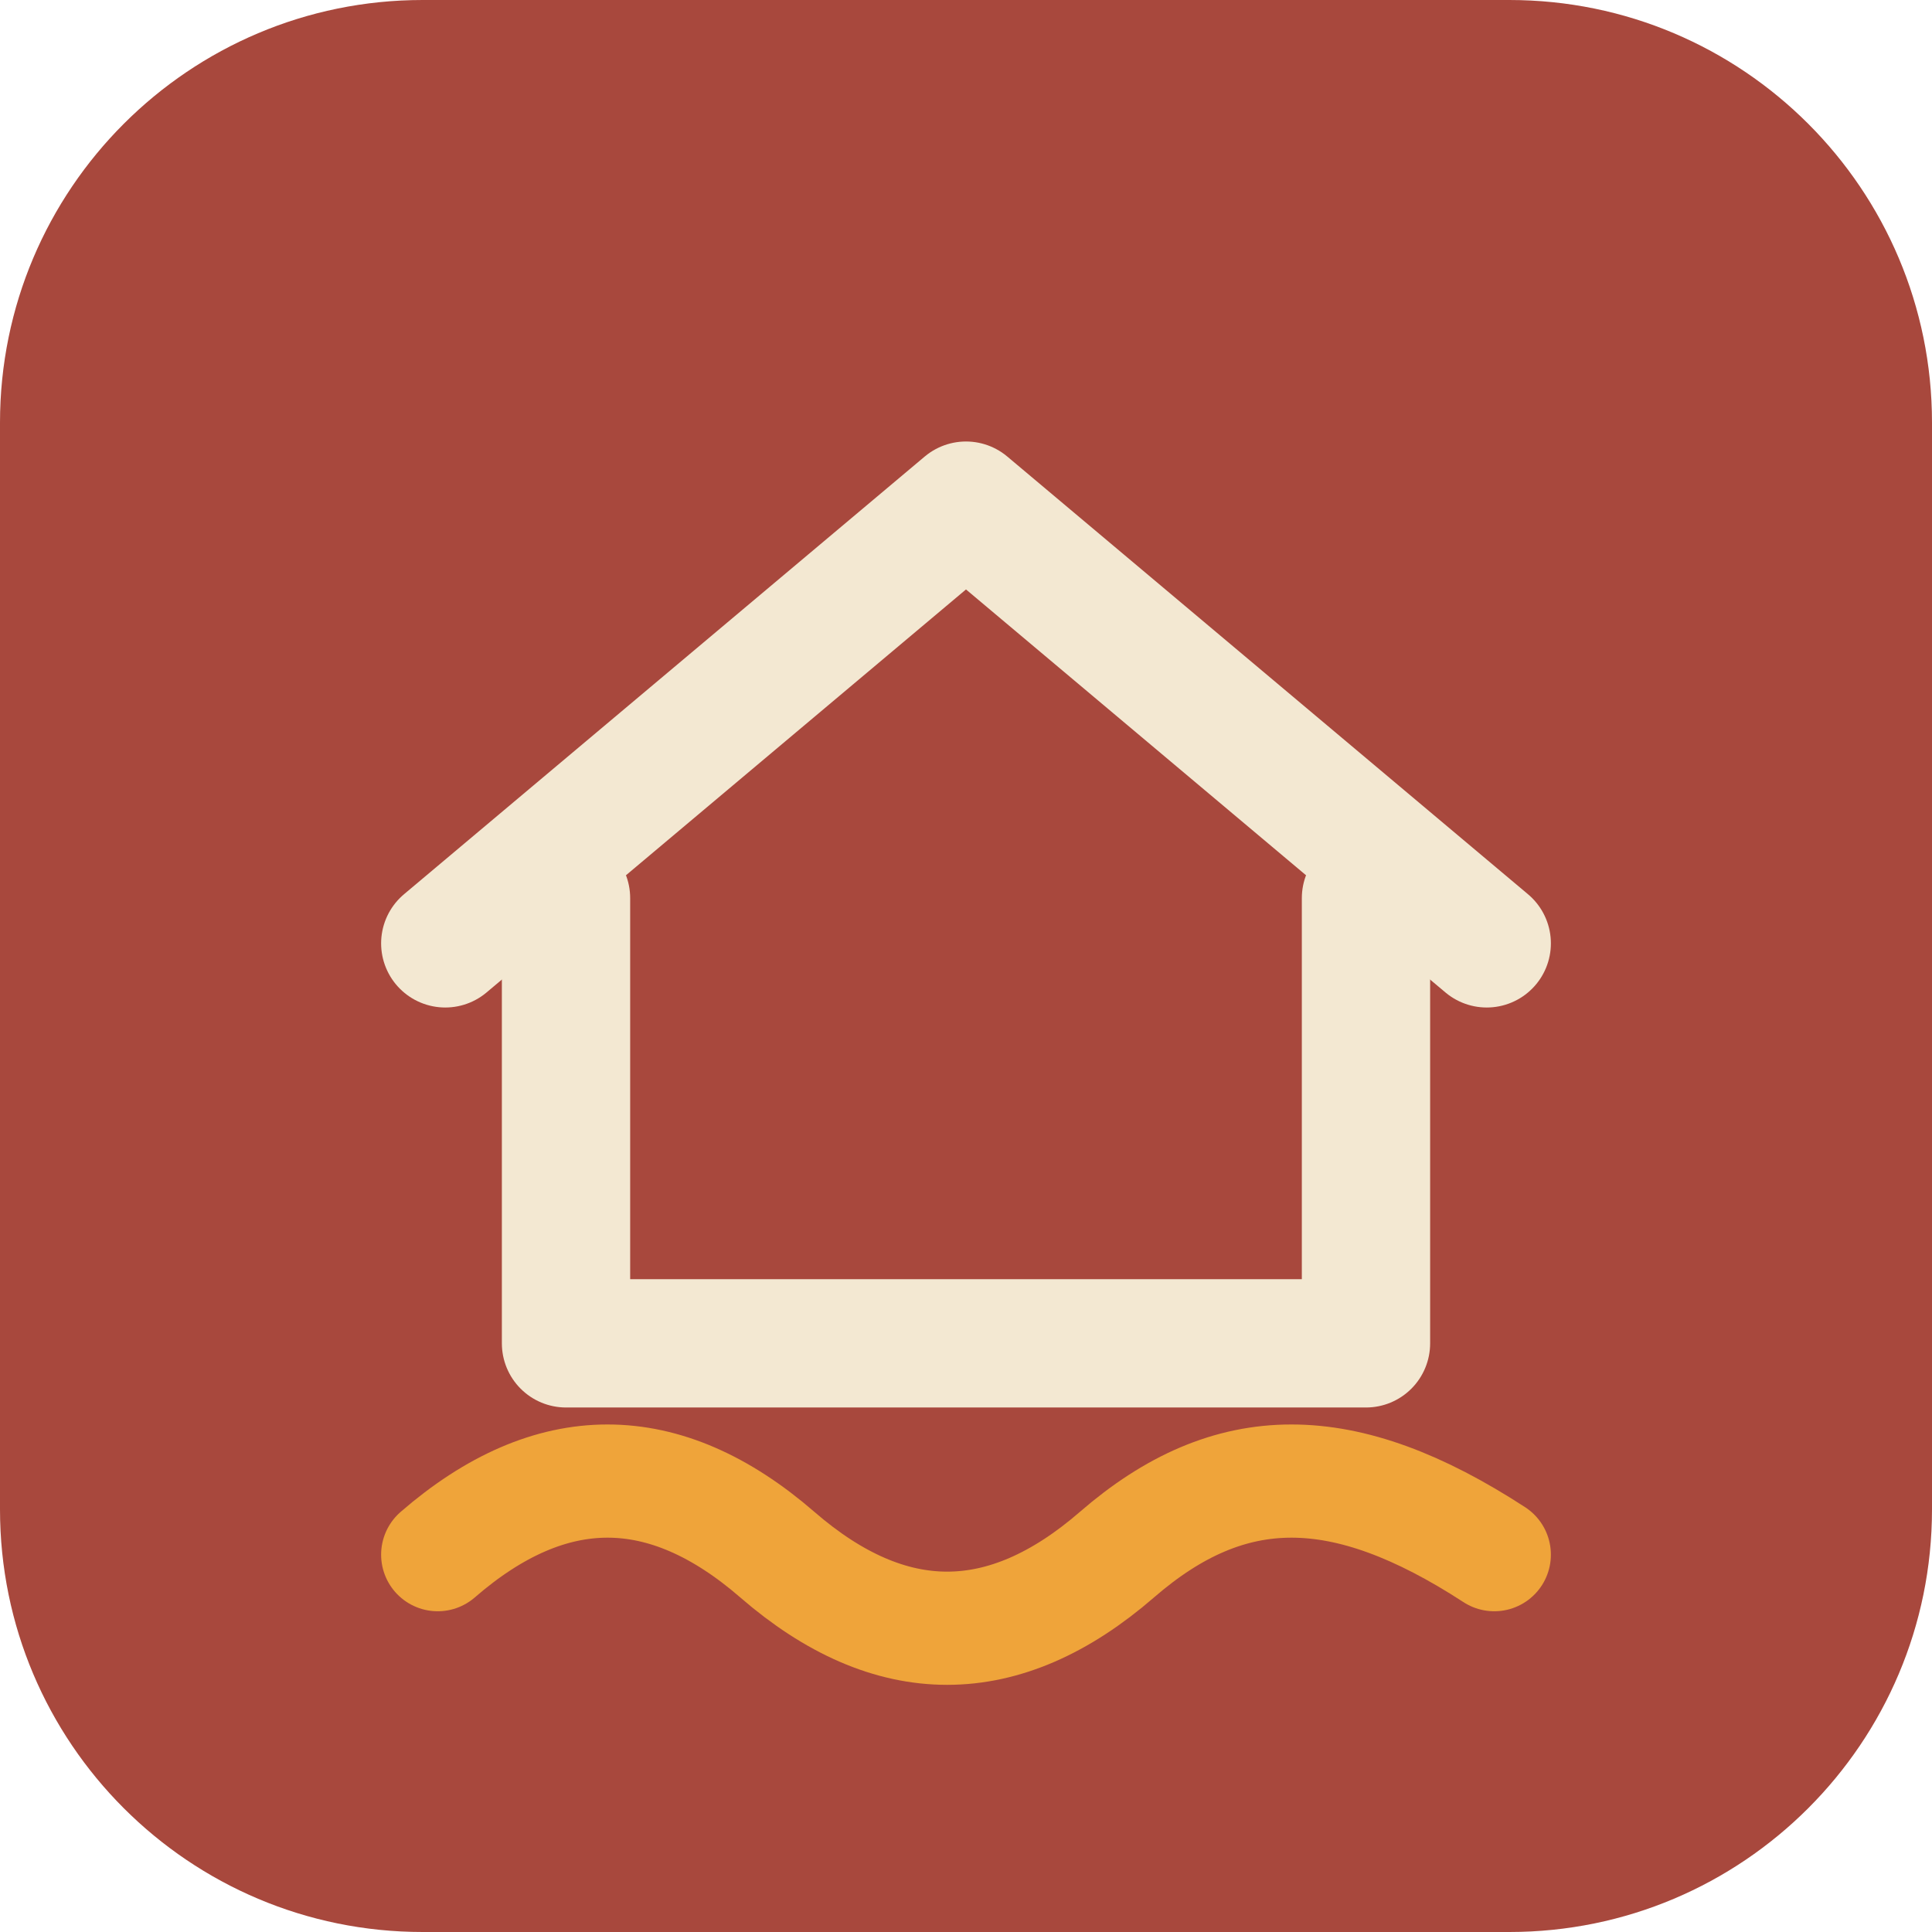
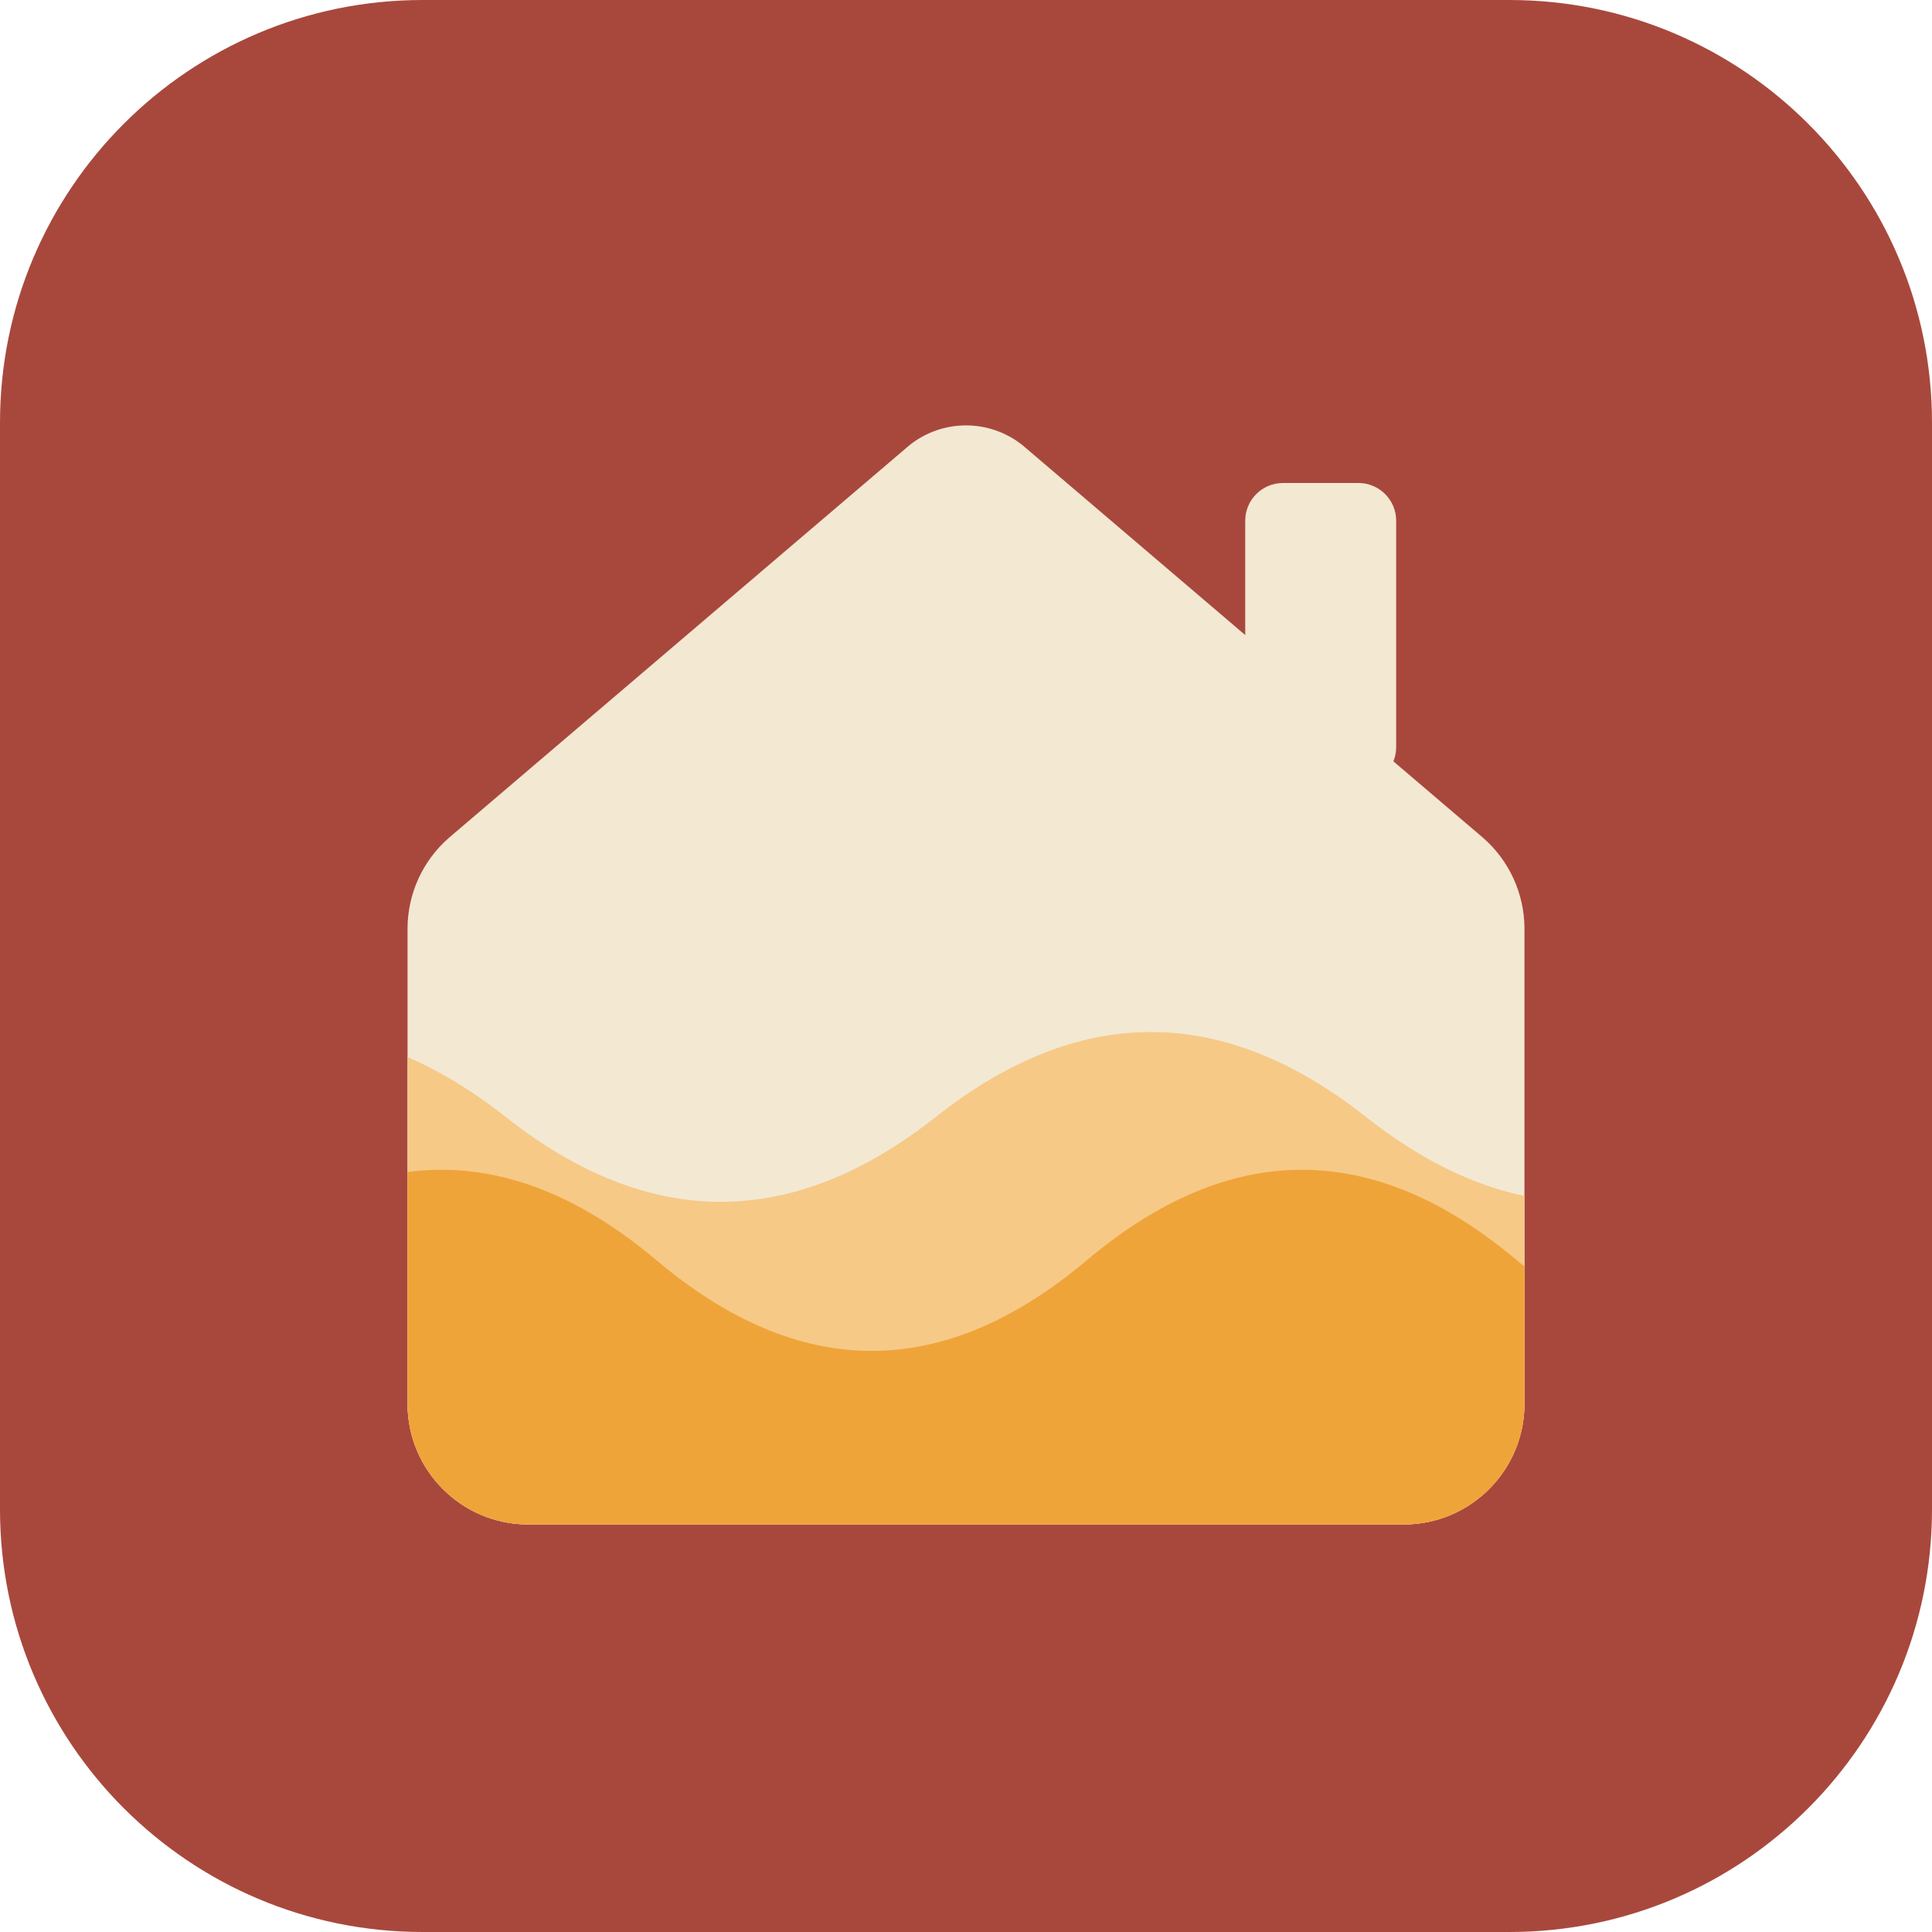
<svg xmlns="http://www.w3.org/2000/svg" viewBox="0 0 512 512">
  <rect width="512" height="512" rx="112" fill="#A8483D" />
-   <g fill="none" stroke-linecap="round" stroke-linejoin="round">
-     <path d="M118 250 256 134l138 116" stroke="#F3E8D2" stroke-width="34" />
-     <path d="M150 238v118h212V238" stroke="#F3E8D2" stroke-width="34" />
-     <path d="M116 412c30-26 60-26 90 0s60 26 90 0 60-26 100 0" stroke="#EFA43A" stroke-width="30" />
+   <rect x="330" y="128" width="40" height="80" rx="10" fill="#F3E8D2" />
+   <clipPath id="house">
+     <path d="M241 118a24 24 0 0 1 30 0l122 104a32 32 0 0 1 11 24v126a32 32 0 0 1-32 32H140a32 32 0 0 1-32-32V246a32 32 0 0 1 11-24z" />
+   </clipPath>
+   <path d="M241 118a24 24 0 0 1 30 0l122 104a32 32 0 0 1 11 24v126a32 32 0 0 1-32 32H140a32 32 0 0 1-32-32V246a32 32 0 0 1 11-24z" fill="#F3E8D2" />
+   <g clip-path="url(#house)">
+     <path d="M20 296c38-30 76-30 114 0s76 30 114 0 76-30 114 0 76 30 114 0V460H20z" fill="#F6C987" />
+     <path d="M60 334c38-32 76-32 114 0s76 32 114 0 76-32 114 0 76 32 114 0V460H60z" fill="#EFA43A" />
  </g>
</svg>
